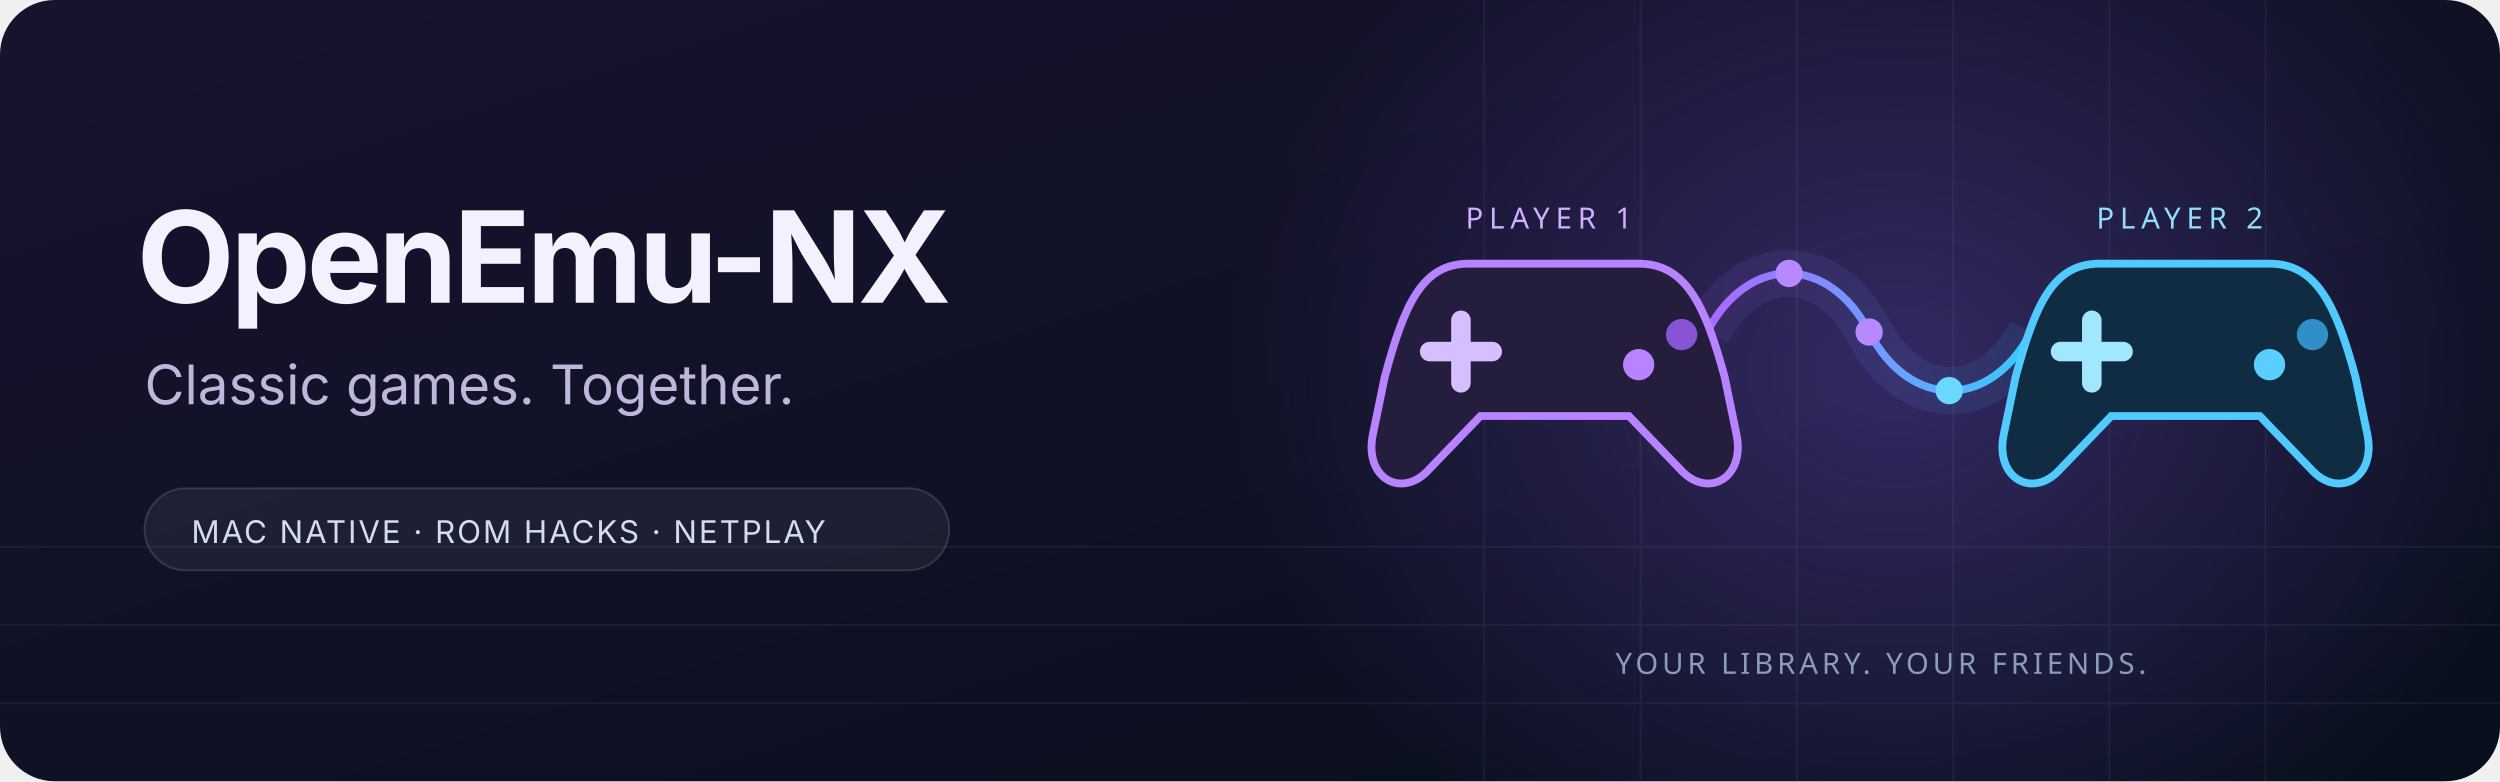
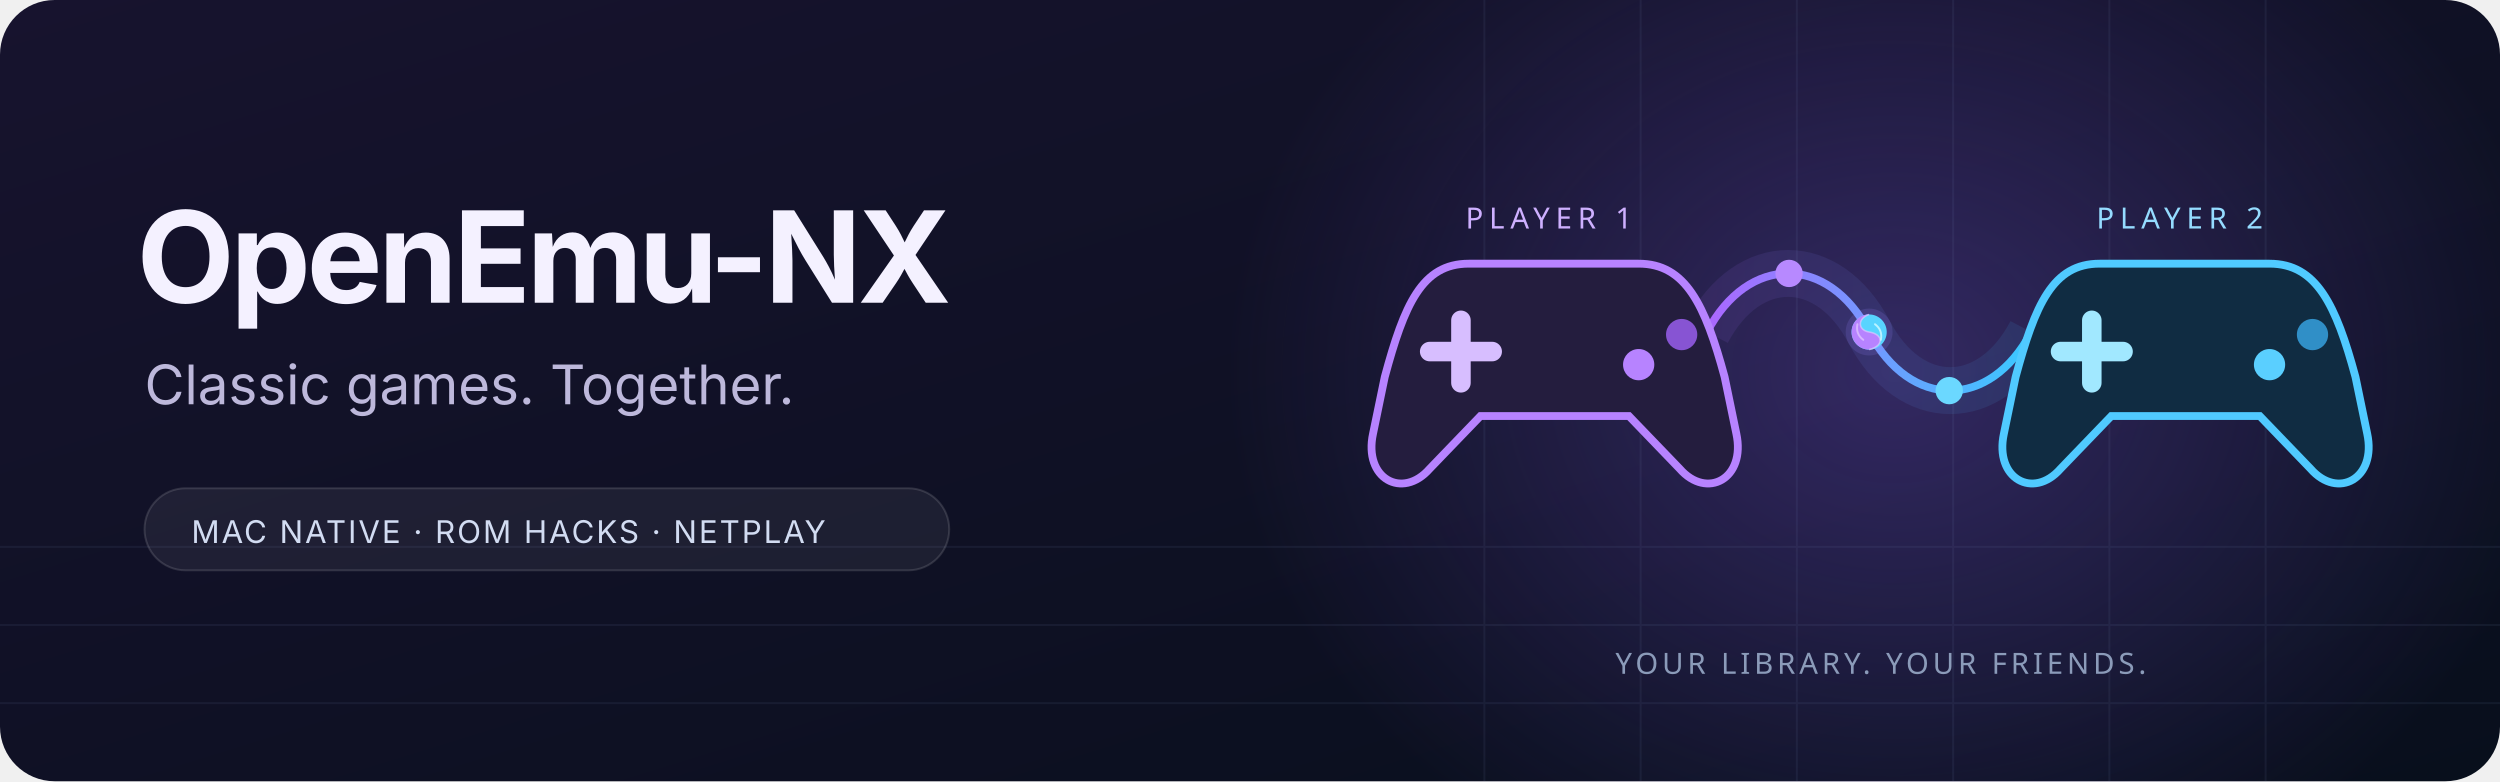
<svg xmlns="http://www.w3.org/2000/svg" width="1280" height="400" viewBox="0 0 1280 400" role="img" aria-labelledby="title desc">
  <defs>
    <linearGradient id="bg" x2="1" y2="1">
      <stop stop-color="#17132e" />
      <stop offset="1" stop-color="#080f1c" />
    </linearGradient>
    <linearGradient id="link">
      <stop stop-color="#ac67ff" />
      <stop offset="1" stop-color="#39caff" />
    </linearGradient>
    <radialGradient id="halo">
      <stop stop-color="#7956d9" stop-opacity=".35" />
      <stop offset="1" stop-color="#7956d9" stop-opacity="0" />
    </radialGradient>
  </defs>
  <rect width="1280" height="400" rx="28" fill="url(#bg)" />
  <ellipse cx="970" cy="190" rx="340" ry="290" fill="url(#halo)" />
  <g stroke="#8398c7" stroke-opacity=".09">
    <path d="M0 320H1280M0 360H1280M0 280H1280M760 0V400M840 0V400M920 0V400M1000 0V400M1080 0V400M1160 0V400" />
  </g>
  <g font-family="-apple-system,BlinkMacSystemFont,Segoe UI,sans-serif">
    <text x="70" y="155" fill="#f4f1ff" font-weight="750" font-size="65" letter-spacing="-2">OpenEmu-NX</text>
    <text x="74" y="207" fill="#bdb8db" font-size="28">Classic games. Together.</text>
    <rect x="74" y="250" width="412" height="42" rx="21" fill="#ffffff" fill-opacity=".06" stroke="#ffffff" stroke-opacity=".13" />
    <text x="98" y="278" fill="#d2dcf2" font-size="16" letter-spacing="1">MAC NATIVE  ·  ROM HACKS  ·  NETPLAY</text>
  </g>
  <path d="M874 170C895 130 936 130 957 170S1019 210 1040 170" fill="none" stroke="url(#link)" stroke-width="24" opacity=".1" />
  <path d="M874 170C895 130 936 130 957 170S1019 210 1040 170" fill="none" stroke="url(#link)" stroke-width="4" />
  <g fill="#b789ff">
    <circle cx="916" cy="140" r="7" />
-     <circle cx="957" cy="170" r="7" />
+     <g transform="translate(957 170)" aria-label="Purple and blue energy swirling together">
+       <circle r="12" fill="#9b84ff" opacity=".16" />
+       <circle r="9" fill="#58d4ff" />
+       <path d="M0-9A9 9 0 0 0 0 9C8 7 7 1 0 0C-6-1-6-7 0-9Z" fill="#b783ff" />
+       <path d="M0-9C-6-7-6-1 0 0C7 1 8 7 0 9" fill="none" stroke="#e2caff" stroke-opacity=".65" stroke-width=".8" />
+       <path d="M-6-4Q-7 1-3 4" fill="none" stroke="#e2caff" stroke-width="1" stroke-linecap="round" opacity=".7" />
+       <path d="M6 4Q7-1 3-4" fill="none" stroke="#ccf8ff" stroke-width="1" stroke-linecap="round" opacity=".85" />
+     </g>
  </g>
  <circle cx="998" cy="200" r="7" fill="#6bd8ff" />
  <g transform="translate(707 105)">
    <path d="M45 30H132C156 30 166 51 176 88L182 117C187 140 167 151 153 135L127 108H51L25 135C11 151-9 140-4 117L2 88C12 51 21 30 45 30Z" fill="#241d3e" stroke="#b783ff" stroke-width="4" />
    <path d="M41 59V91M25 75H57" stroke="#d7beff" stroke-width="10" stroke-linecap="round" />
    <circle cx="132" cy="81.702" r="8" fill="#b783ff" />
    <circle cx="154" cy="66.298" r="8" fill="#8754d3" />
    <text x="86" y="12" fill="#ceb0ff" text-anchor="middle" font-size="15" font-family="sans-serif" letter-spacing="3">PLAYER 1</text>
  </g>
  <g transform="translate(1030 105)">
    <path d="M45 30H132C156 30 166 51 176 88L182 117C187 140 167 151 153 135L127 108H51L25 135C11 151-9 140-4 117L2 88C12 51 21 30 45 30Z" fill="#102c42" stroke="#50caff" stroke-width="4" />
    <path d="M41 59V91M25 75H57" stroke="#a1e8ff" stroke-width="10" stroke-linecap="round" />
    <circle cx="132" cy="81.702" r="8" fill="#5acfff" />
    <circle cx="154" cy="66.298" r="8" fill="#308fc7" />
    <text x="86" y="12" fill="#95dcff" text-anchor="middle" font-size="15" font-family="sans-serif" letter-spacing="3">PLAYER 2</text>
  </g>
  <text x="963" y="345" fill="#8b9bb9" text-anchor="middle" font-family="sans-serif" font-size="15" letter-spacing="2">YOUR LIBRARY. YOUR FRIENDS.</text>
</svg>
